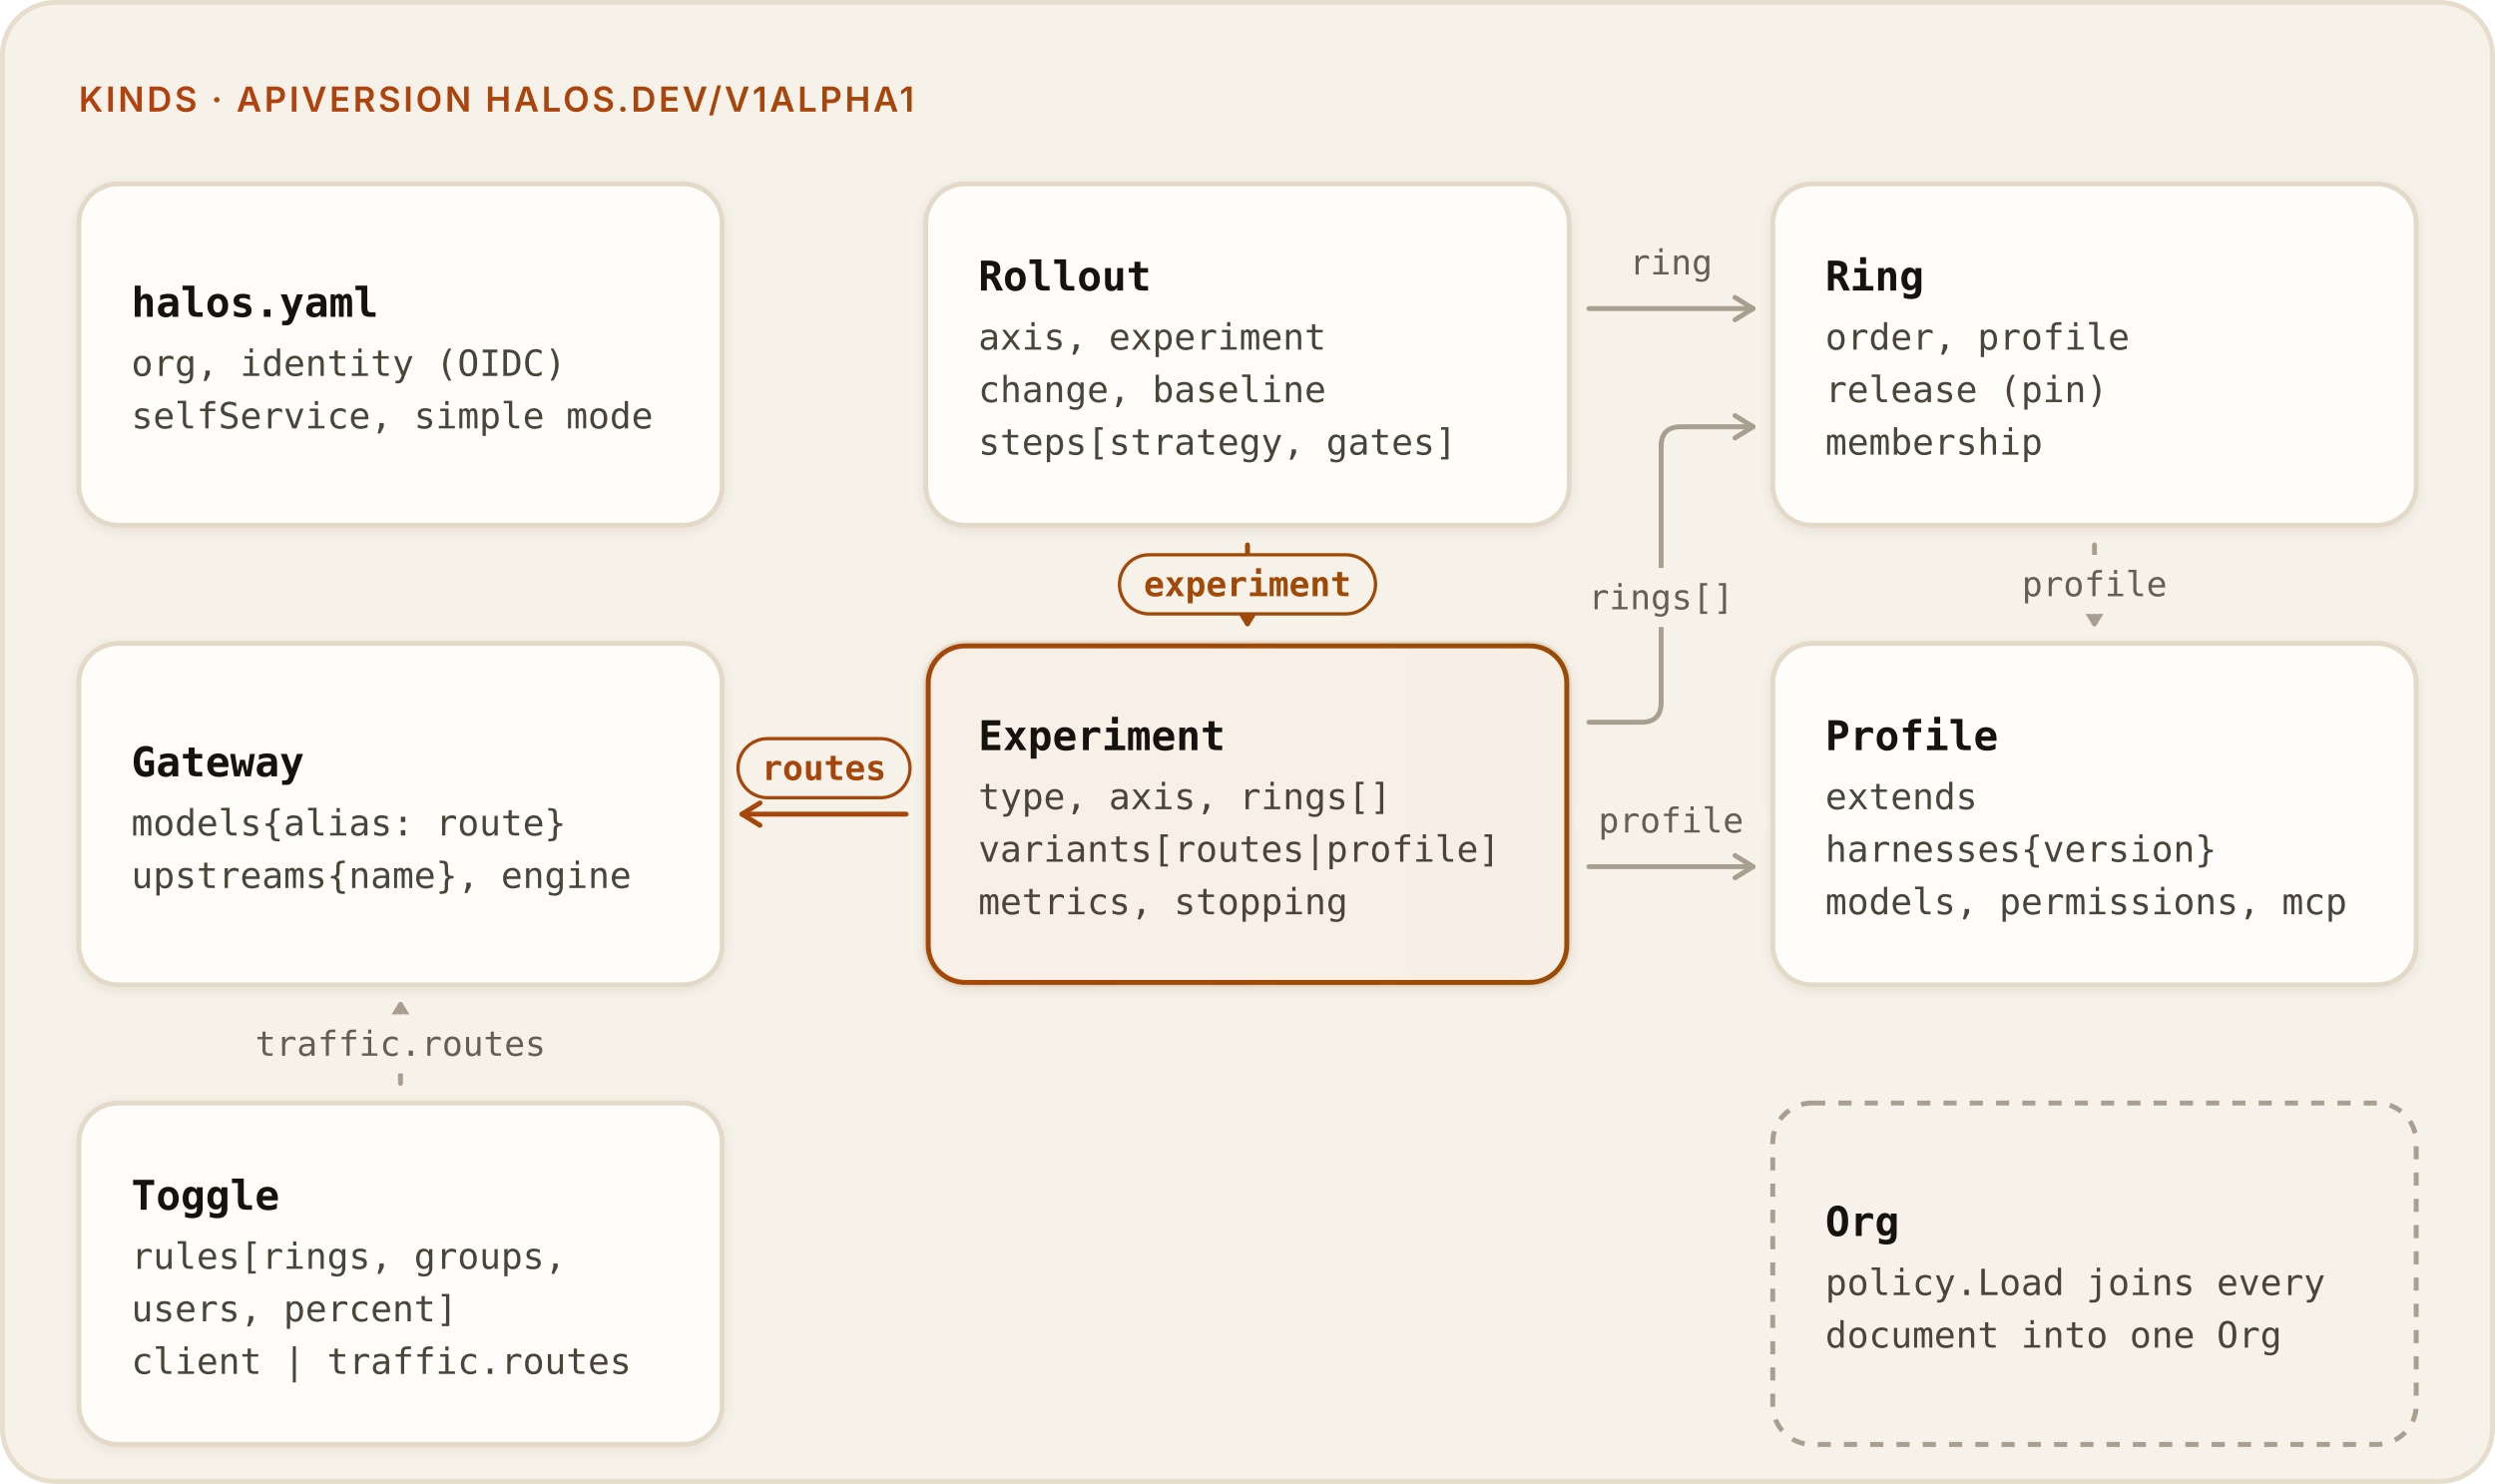
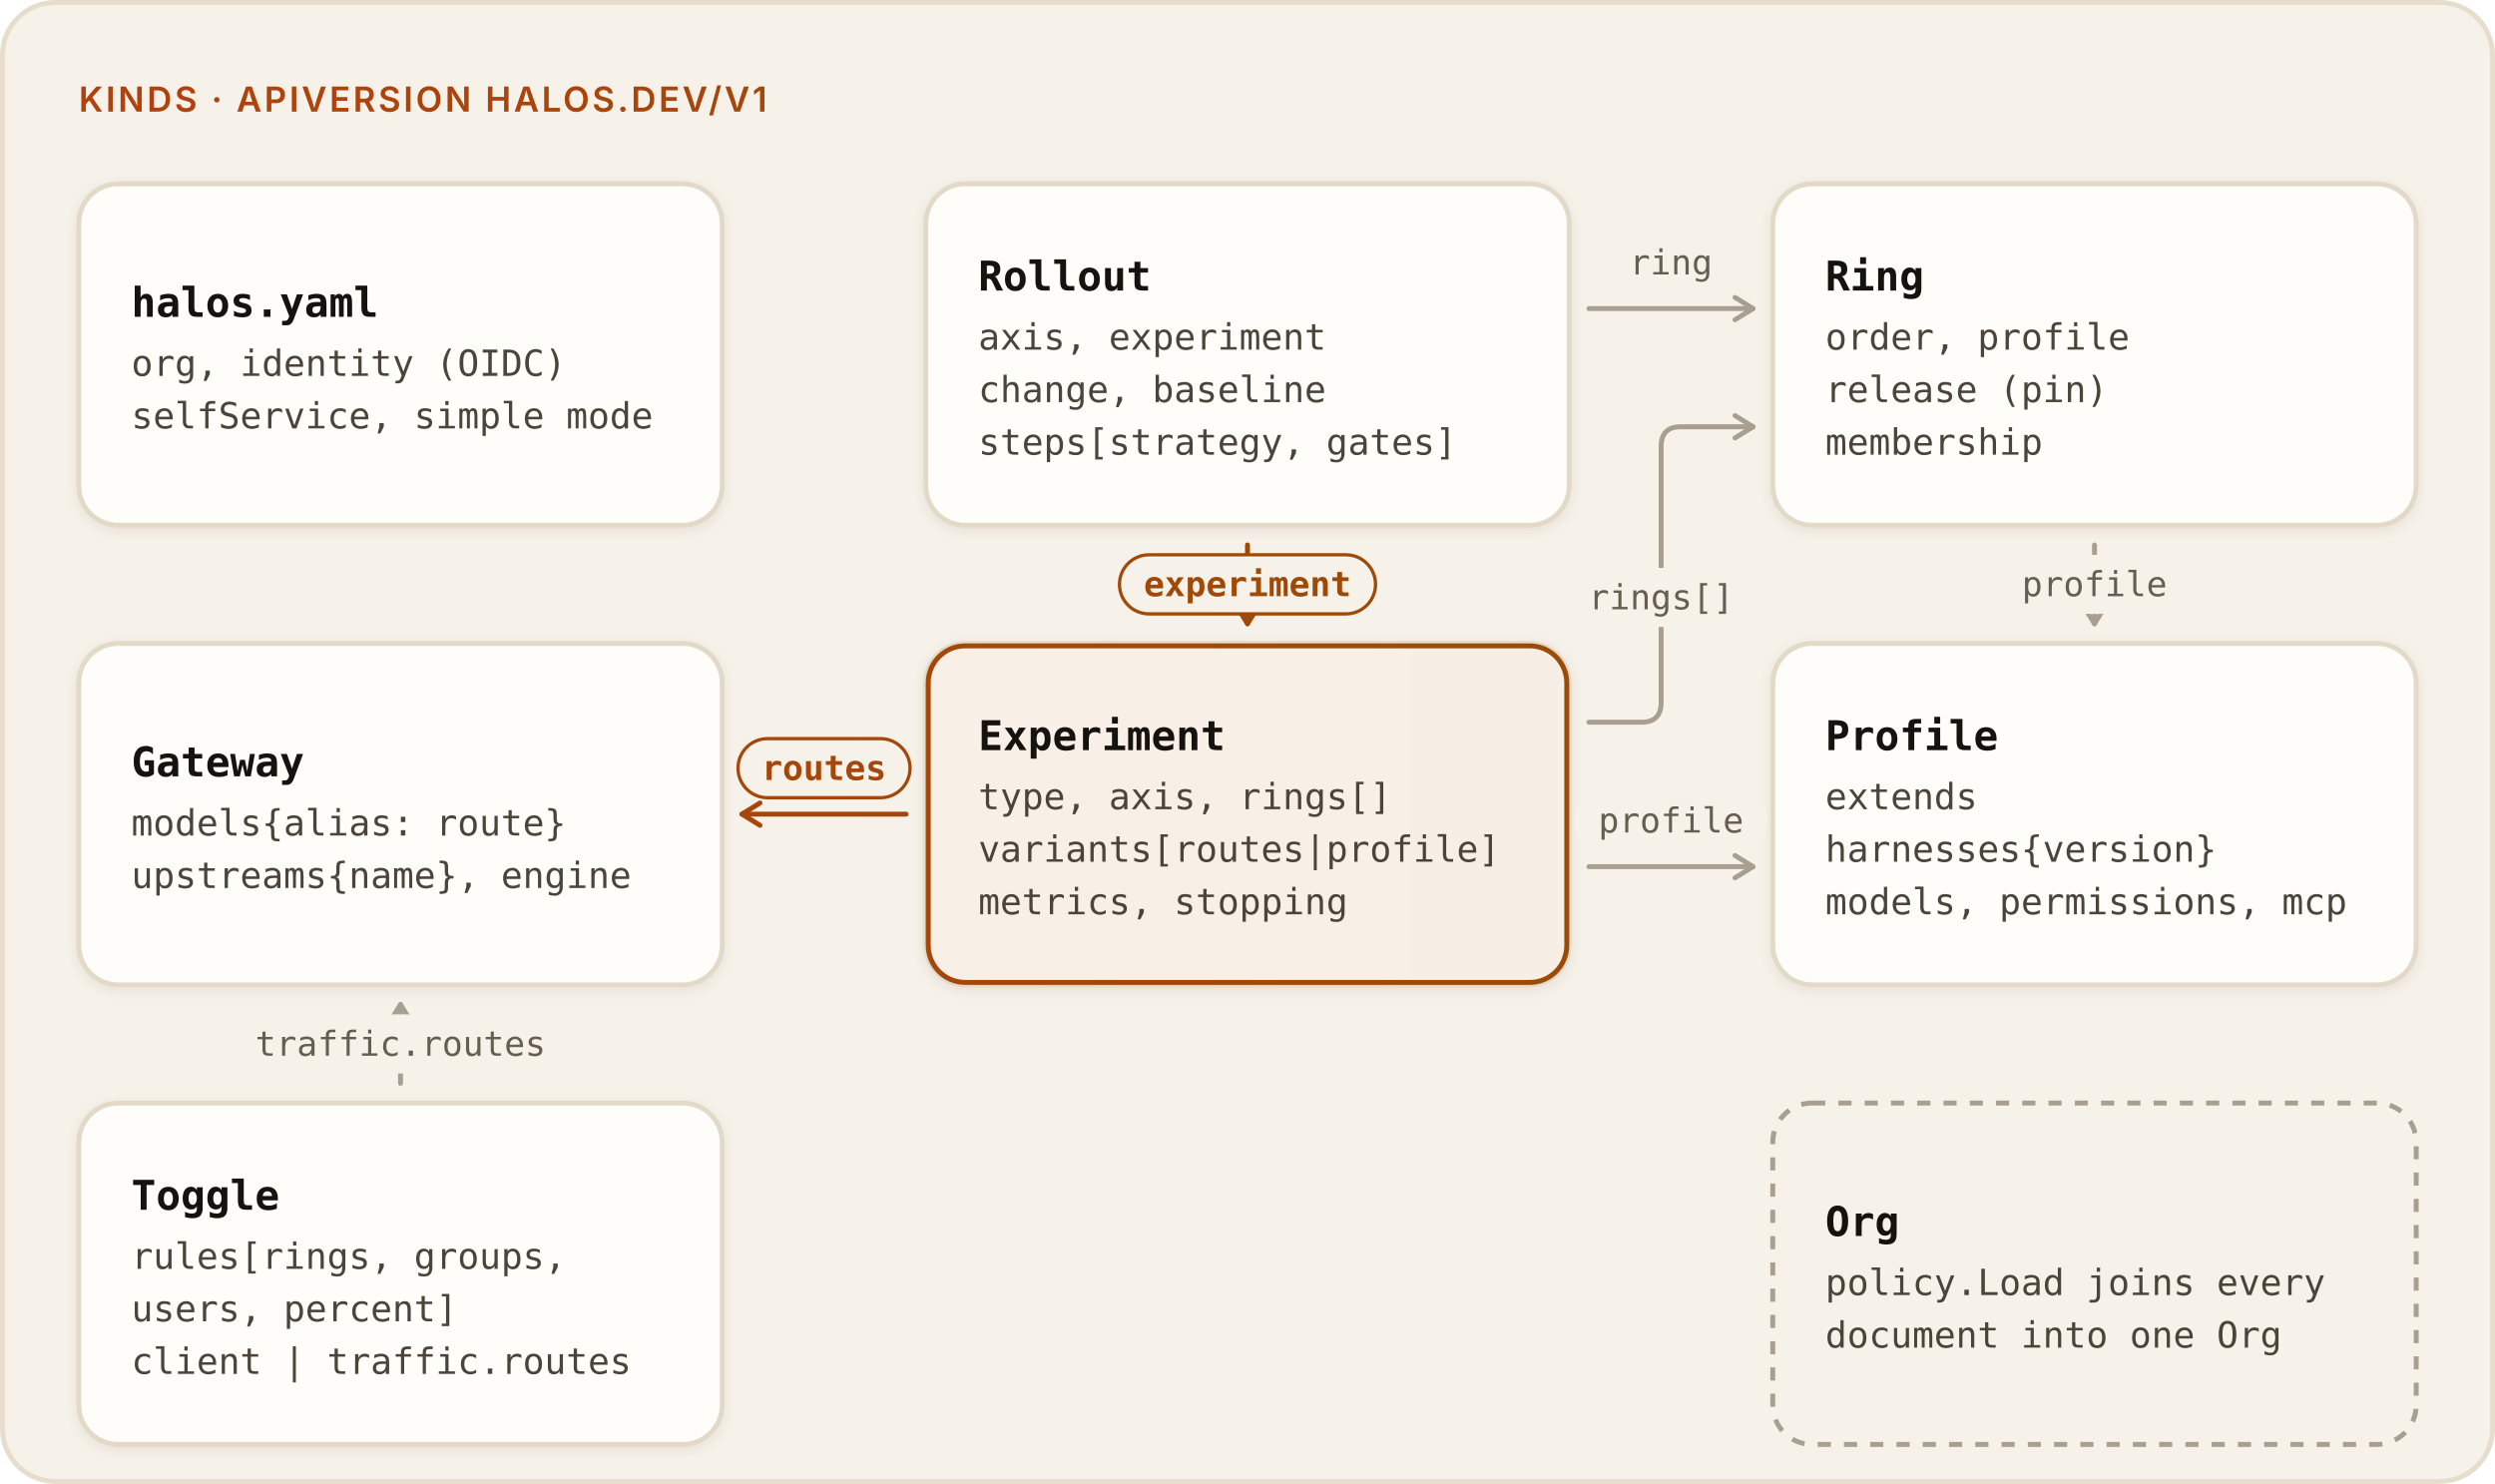
<svg xmlns="http://www.w3.org/2000/svg" viewBox="0 0 760 452" width="760" height="452" role="img" aria-labelledby="t d" font-family="ui-sans-serif,-apple-system,Inter,'Segoe UI',sans-serif">
  <style>
.cv{fill:#f7f2e9;stroke:#e6ddcd;stroke-width:1.5}
.card{fill:#fffdf9;stroke:#e3d9c8;stroke-width:1.5}
.soft{fill:url(#gs)}
.ring{fill:none;stroke:url(#ga);stroke-width:1.5}
.dcard{fill:#fbedea;stroke:#b42323;stroke-width:1.5}
.ghost{fill:none;stroke:#a89f90;stroke-width:1.5;stroke-dasharray:4 4}
.zone{fill:#f3ece0;stroke:#e0d5c2;stroke-width:1.5}
.chip{fill:#f3ece0;stroke:#e3d9c8;stroke-width:1}
text{font-family:ui-sans-serif,-apple-system,Inter,'Segoe UI',sans-serif}
.t{font-size:13.5px;font-weight:600;fill:#16130f}
.tm{font:600 12.5px ui-monospace,'SF Mono','JetBrains Mono',Menlo,Consolas,monospace;fill:#16130f}
.td{fill:#b42323}
.s{font-size:12px;fill:#4a443b}
.m{font:11px ui-monospace,'SF Mono','JetBrains Mono',Menlo,Consolas,monospace;fill:#4a443b}
.xs{font-size:10.5px;font-weight:500;fill:#655e52}
.xm{font-family:ui-monospace,'SF Mono','JetBrains Mono',Menlo,Consolas,monospace;font-weight:400}
.xa{fill:url(#ga);font-weight:600}
.xd{fill:#b42323;font-weight:600}
.xw{fill:#fffdf9;font-weight:600}
.k{font-size:10.5px;font-weight:600;letter-spacing:.08em;fill:#655e52}
.ka{fill:url(#ga)}
.h1{font-size:42px;font-weight:700;letter-spacing:-.02em;fill:#16130f}
.ln,.la,.ld,.lm{fill:none;stroke-width:1.5;stroke-linecap:round;stroke-linejoin:round}
.ln{stroke:#a89f90}.la{stroke:url(#ga)}.ld{stroke:#b42323}.lm{stroke:#e3d9c8}
.lane{stroke:#e3d9c8;stroke-width:1.5;stroke-dasharray:3 4}
.dash{stroke-dasharray:5 5}
.dl{fill:#a89f90}.da{fill:url(#ga)}.dd{fill:#b42323}
.pl{fill:#f7f2e9}.pa{fill:#f7f2e9;stroke:url(#ga);stroke-width:1}
.pd{fill:#fbedea;stroke:#b42323;stroke-width:1}.ps{fill:url(#ga)}
.fa{fill:url(#ga)}.fs{fill:url(#gs)}.fm{fill:#f3ece0}.fd{fill:#b42323}.ft{fill:#16130f}
.bdg{fill:url(#ga)}.bn{font-size:9.5px;font-weight:700;fill:#fffdf9}
.ic{fill:none;stroke:url(#ga);stroke-width:1.75;stroke-linecap:round;stroke-linejoin:round}
.pkt{fill:url(#ga)}
.grow{transform-box:fill-box;transform-origin:left;animation:grow 4.8s cubic-bezier(.6,0,.2,1) infinite}
@keyframes grow{0%{transform:scaleX(.08)}25%{transform:scaleX(.3)}50%{transform:scaleX(.55)}75%,100%{transform:scaleX(1)}}
.flow{stroke-dasharray:4 6;animation:flow 1.1s linear infinite}
@keyframes flow{to{stroke-dashoffset:-20}}
.blink{animation:blink 3.2s ease-in-out infinite}
@keyframes blink{0%,100%{opacity:.18}35%,65%{opacity:1}}
.pulse{transform-box:fill-box;transform-origin:center;animation:pulse 2.8s ease-out infinite}
@keyframes pulse{0%{opacity:.55;transform:scale(.6)}100%{opacity:0;transform:scale(1.5)}}
@media (prefers-reduced-motion:reduce){.flow,.blink,.pulse,.grow{animation:none}.blink{opacity:1}.pulse,.pkt{display:none}}
</style>
  <defs>
    <linearGradient id="ga" gradientUnits="userSpaceOnUse" x1="0" y1="0" x2="760" y2="0">
      <stop offset="0" stop-color="#b4400f" />
      <stop offset="1" stop-color="#8a5300" />
    </linearGradient>
    <linearGradient id="gs" gradientUnits="userSpaceOnUse" x1="0" y1="0" x2="760" y2="0">
      <stop offset="0" stop-color="#b4400f" stop-opacity="0.08" />
      <stop offset="1" stop-color="#8a5300" stop-opacity="0.08" />
    </linearGradient>
    <filter id="sh" x="-10%" y="-10%" width="120%" height="140%">
      <feDropShadow dx="0" dy="1" stdDeviation="1.6" flood-color="#3c280a" flood-opacity="0.08" />
    </filter>
  </defs>
  <rect class="cv" x=".75" y=".75" width="758.5" height="450.5" rx="16" />
-   <text class="k ka" x="24" y="34">KINDS · APIVERSION HALOS.DEV/V1ALPHA1</text>
+   <text class="k ka" x="24" y="34">KINDS · APIVERSION HALOS.DEV/V1</text>
  <rect class="card" x="24" y="56" width="196" height="104" rx="12" filter="url(#sh)" />
  <text class="tm" x="40" y="96.5">halos.yaml</text>
  <text class="m" x="40" y="114.5">org, identity (OIDC)</text>
  <text class="m" x="40" y="130.5">selfService, simple mode</text>
  <rect class="card" x="24" y="196" width="196" height="104" rx="12" filter="url(#sh)" />
  <text class="tm" x="40" y="236.5">Gateway</text>
  <text class="m" x="40" y="254.5">models{alias: route}</text>
  <text class="m" x="40" y="270.5">upstreams{name}, engine</text>
  <rect class="card" x="24" y="336" width="196" height="104" rx="12" filter="url(#sh)" />
  <text class="tm" x="40" y="368.5">Toggle</text>
  <text class="m" x="40" y="386.5">rules[rings, groups,</text>
  <text class="m" x="40" y="402.5">users, percent]</text>
  <text class="m" x="40" y="418.5">client | traffic.routes</text>
  <rect class="card" x="282" y="56" width="196" height="104" rx="12" filter="url(#sh)" />
  <text class="tm" x="298" y="88.5">Rollout</text>
  <text class="m" x="298" y="106.5">axis, experiment</text>
  <text class="m" x="298" y="122.5">change, baseline</text>
  <text class="m" x="298" y="138.5">steps[strategy, gates]</text>
  <rect class="card" x="282" y="196" width="196" height="104" rx="12" filter="url(#sh)" />
  <rect class="soft" x="282" y="196" width="196" height="104" rx="12" />
  <rect class="ring" x="282.75" y="196.75" width="194.5" height="102.5" rx="11.25" />
  <text class="tm" x="298" y="228.5">Experiment</text>
  <text class="m" x="298" y="246.5">type, axis, rings[]</text>
  <text class="m" x="298" y="262.5">variants[routes|profile]</text>
  <text class="m" x="298" y="278.5">metrics, stopping</text>
  <rect class="card" x="540" y="56" width="196" height="104" rx="12" filter="url(#sh)" />
  <text class="tm" x="556" y="88.5">Ring</text>
  <text class="m" x="556" y="106.5">order, profile</text>
  <text class="m" x="556" y="122.5">release (pin)</text>
  <text class="m" x="556" y="138.5">membership</text>
  <rect class="card" x="540" y="196" width="196" height="104" rx="12" filter="url(#sh)" />
  <text class="tm" x="556" y="228.5">Profile</text>
  <text class="m" x="556" y="246.5">extends</text>
  <text class="m" x="556" y="262.5">harnesses{version}</text>
  <text class="m" x="556" y="278.5">models, permissions, mcp</text>
  <rect class="ghost" x="540" y="336" width="196" height="104" rx="12" />
  <text class="tm" x="556" y="376.5">Org</text>
  <text class="m" x="556" y="394.5">policy.Load joins every</text>
  <text class="m" x="556" y="410.5">document into one Org</text>
  <path class="la" d="M380 166L380 190" />
  <path class="la hd" d="M376.6 184.5L380 190L383.4 184.5" />
  <rect class="pa" x="341.0" y="169" width="78.0" height="18" rx="9" />
  <text class="xs xa xm" x="380" y="181.6" text-anchor="middle">experiment</text>
  <path class="ln" d="M484 94L534 94" />
  <path class="ln hd" d="M528.5 97.4L534 94L528.5 90.6" />
  <rect class="pl" x="489.2" y="71.0" width="39.6" height="18" rx="9" />
  <text class="xs xm" x="509" y="83.6" text-anchor="middle">ring</text>
  <path class="ln" d="M484 220L500.0 220.0Q506 220 506.0 214.0L506.0 136.0Q506 130 512.0 130.0L534 130" />
  <path class="ln hd" d="M528.5 133.4L534 130L528.5 126.6" />
  <rect class="pl" x="476.6" y="173" width="58.8" height="18" rx="9" />
  <text class="xs xm" x="506" y="185.6" text-anchor="middle">rings[]</text>
  <path class="ln" d="M484 264L534 264" />
  <path class="ln hd" d="M528.5 267.4L534 264L528.5 260.6" />
  <rect class="pl" x="479.6" y="241.0" width="58.8" height="18" rx="9" />
  <text class="xs xm" x="509" y="253.6" text-anchor="middle">profile</text>
  <path class="la" d="M276 248L226 248" />
  <path class="la hd" d="M231.5 244.6L226 248L231.5 251.4" />
  <rect class="pa" x="224.8" y="225.0" width="52.4" height="18" rx="9" />
  <text class="xs xa xm" x="251" y="237.6" text-anchor="middle">routes</text>
  <path class="ln" d="M638 166L638 190" />
  <path class="ln hd" d="M634.6 184.5L638 190L641.4 184.5" />
  <rect class="pl" x="608.6" y="169" width="58.8" height="18" rx="9" />
  <text class="xs xm" x="638" y="181.6" text-anchor="middle">profile</text>
  <path class="ln" d="M122 330L122 306" />
  <path class="ln hd" d="M125.4 311.5L122 306L118.6 311.5" />
  <rect class="pl" x="70.2" y="309" width="103.7" height="18" rx="9" />
  <text class="xs xm" x="122" y="321.6" text-anchor="middle">traffic.routes</text>
</svg>
